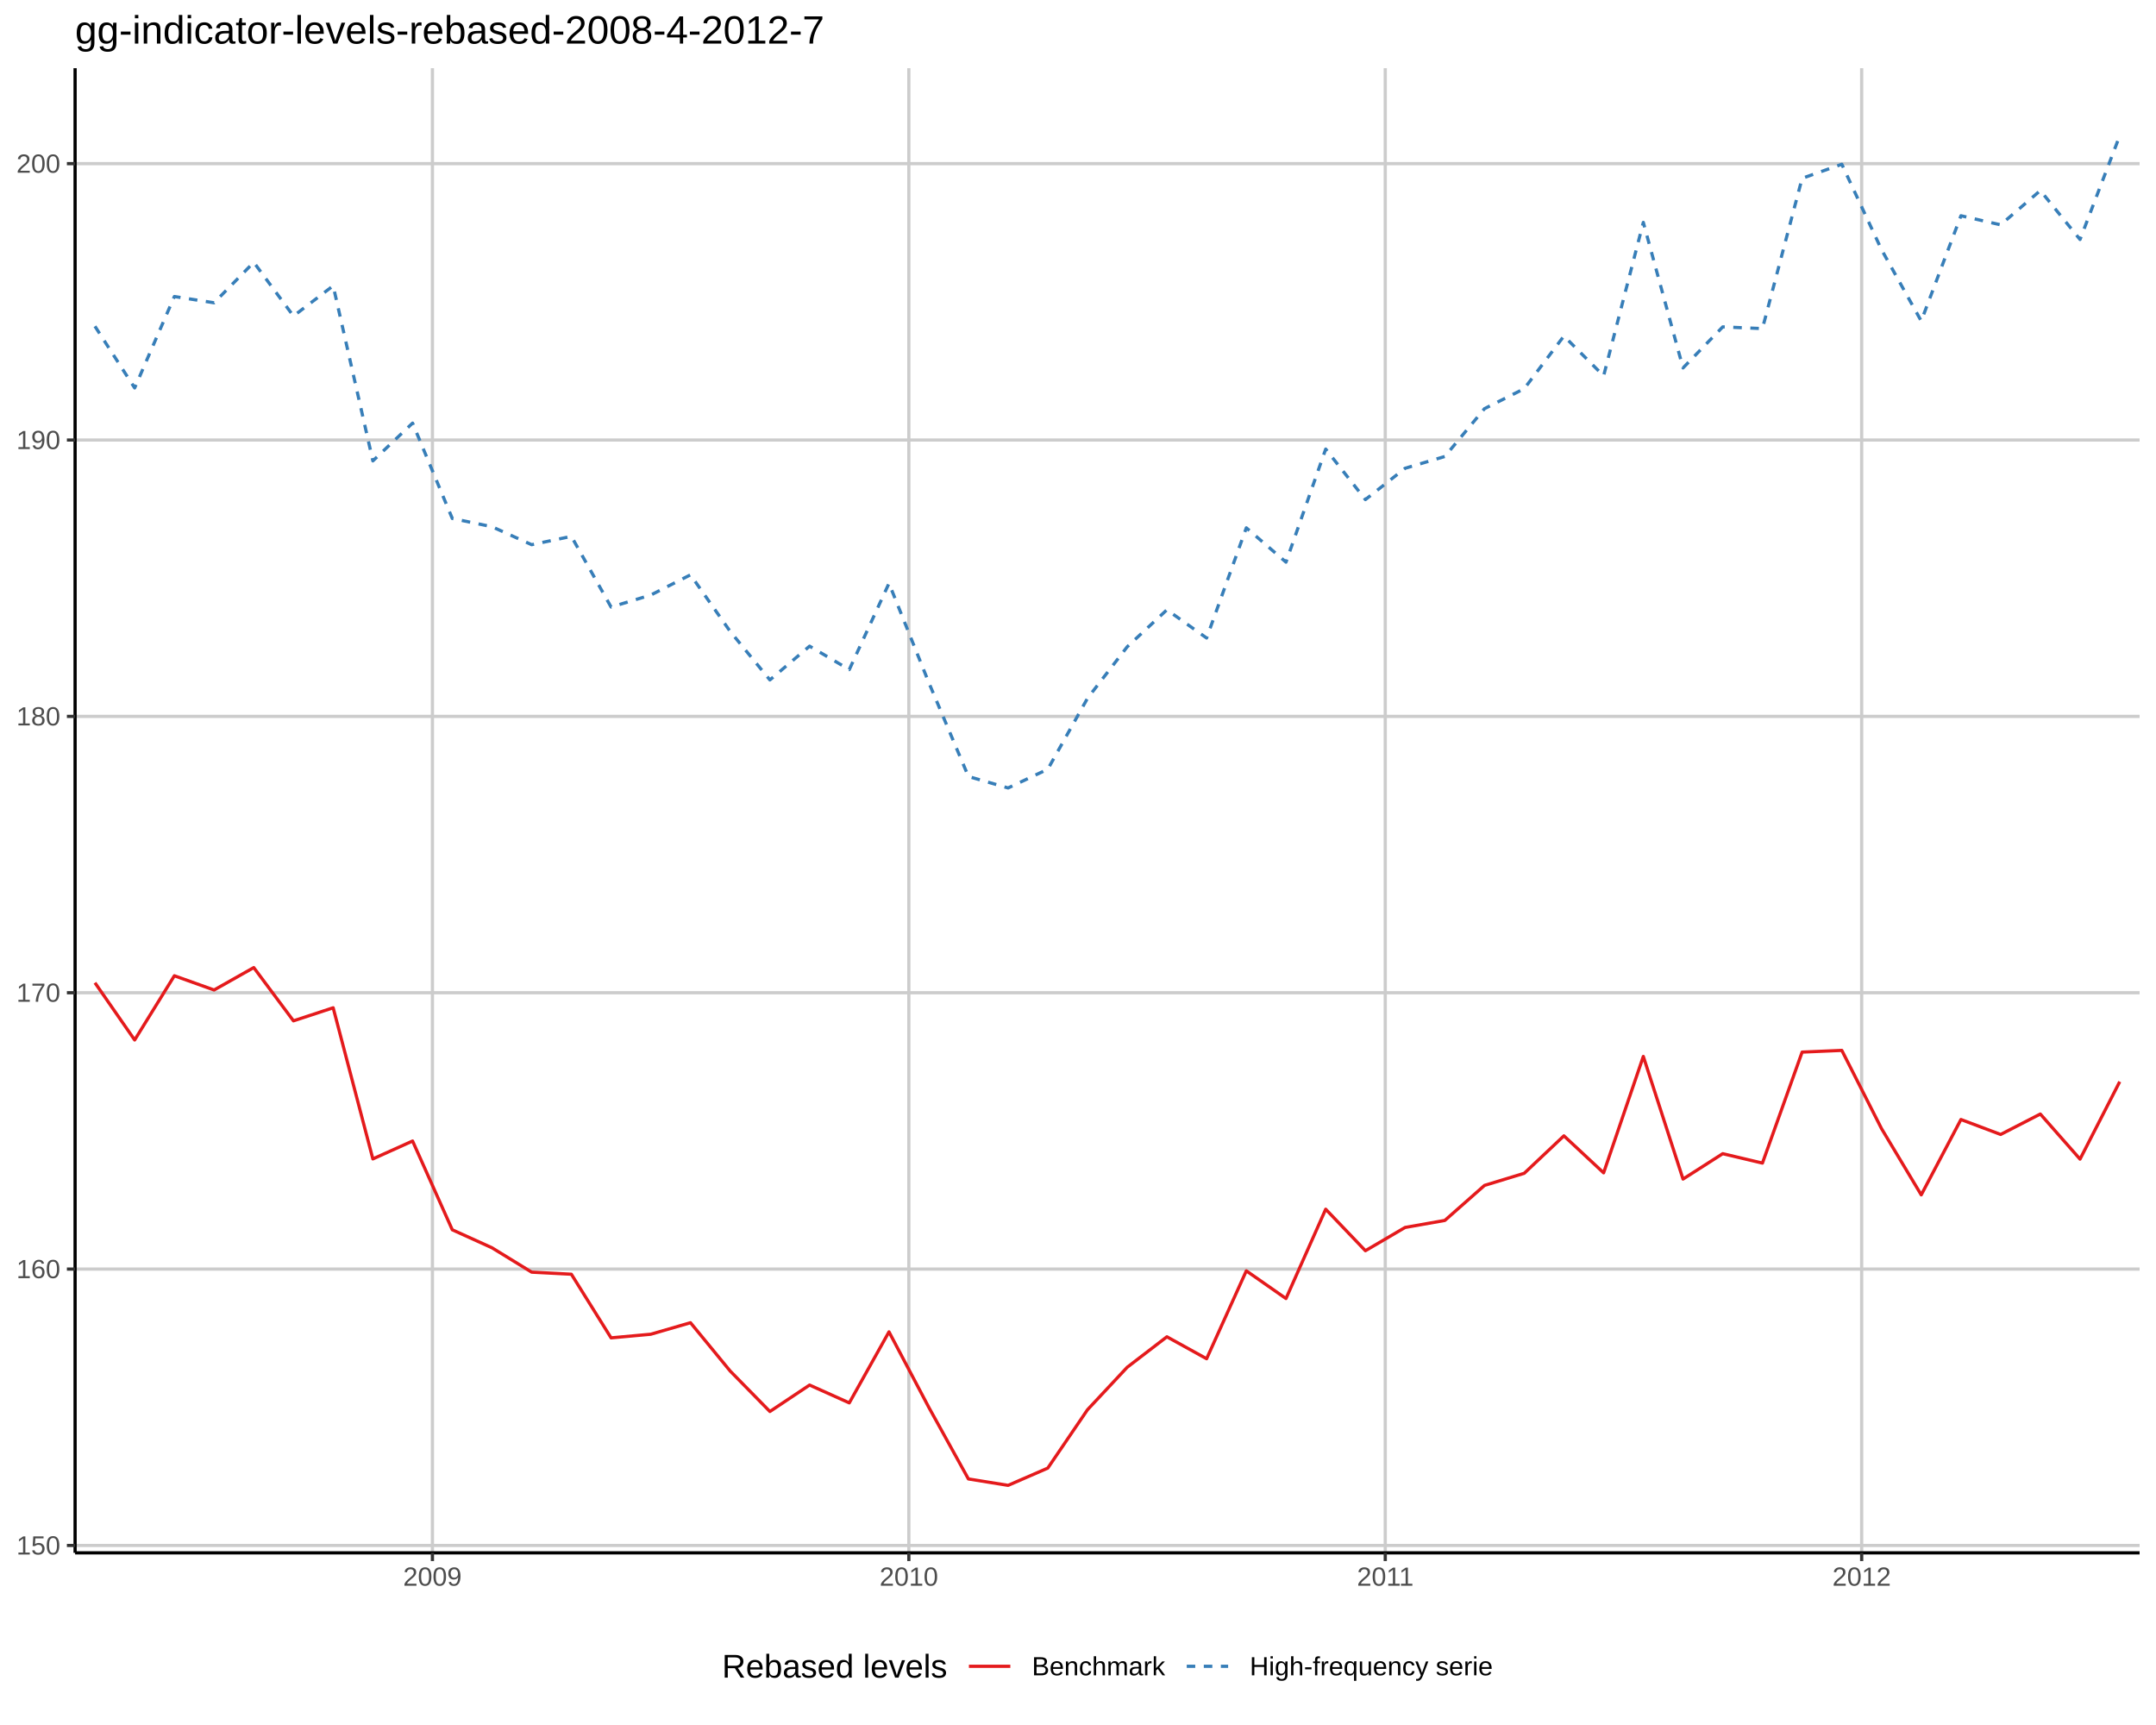
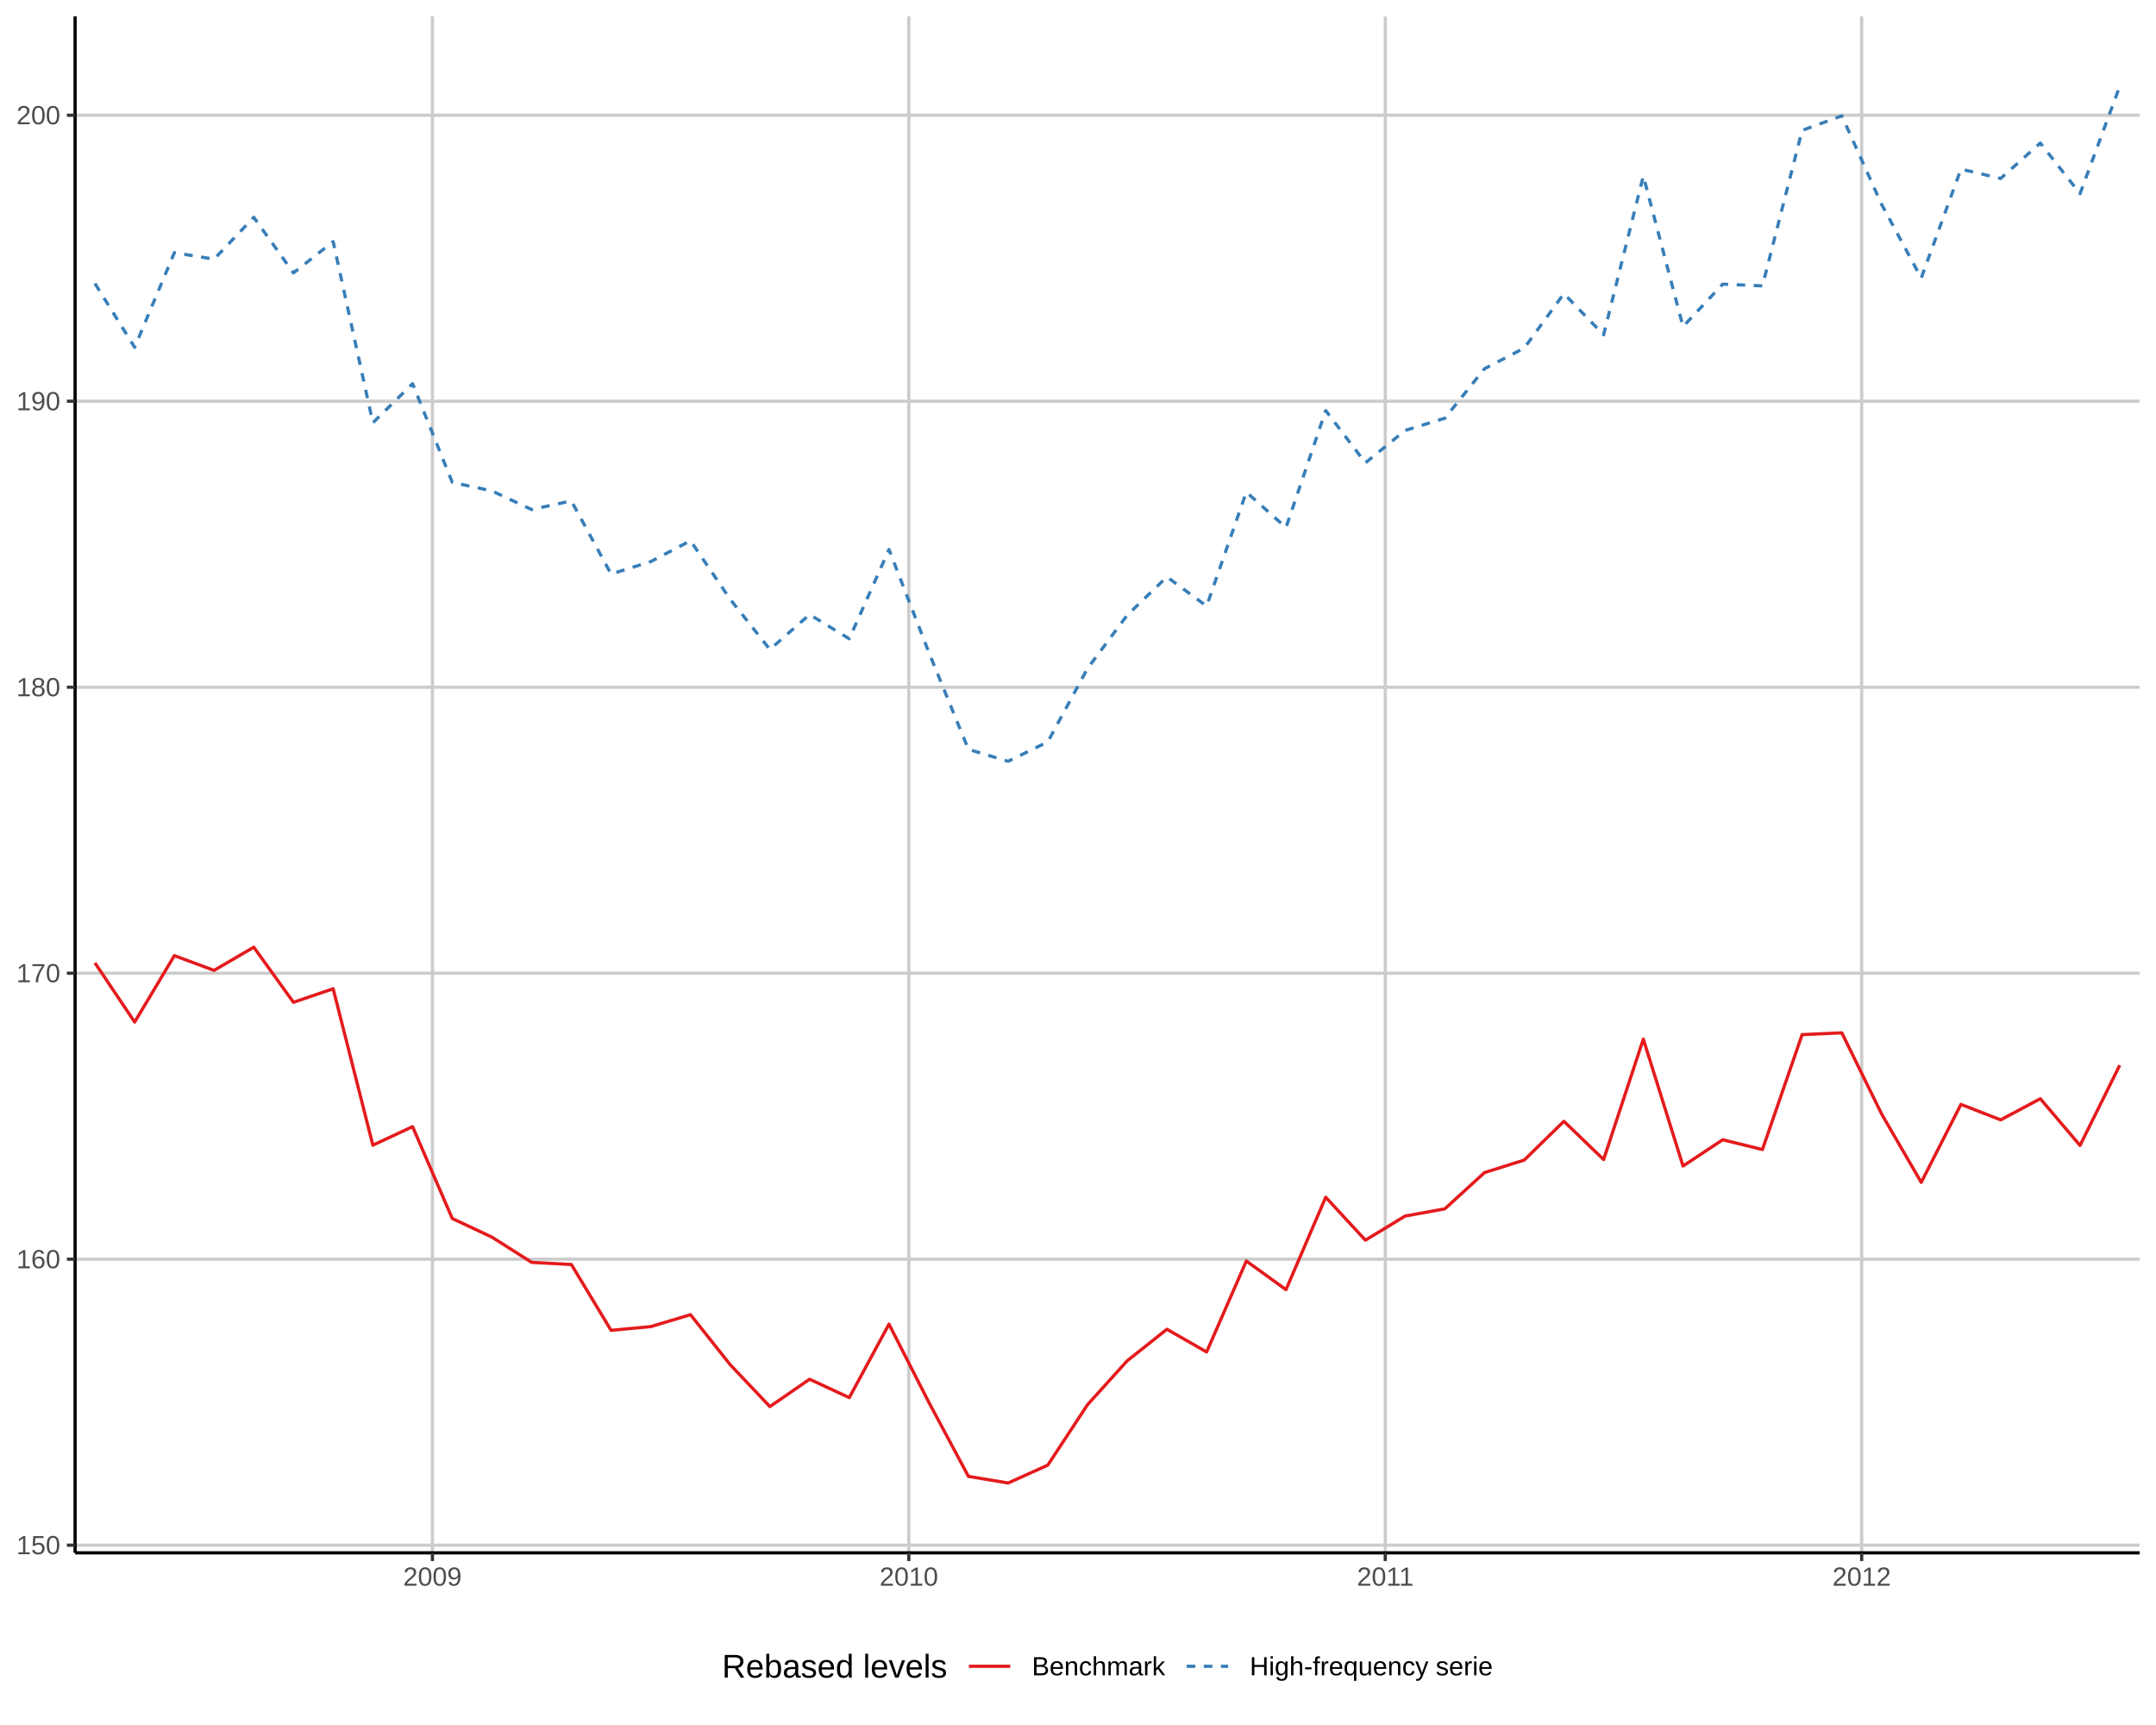
<svg xmlns="http://www.w3.org/2000/svg" viewBox="0 0 720.00 576.00">
  <defs>
    <style type="text/css">
    line, polyline, polygon, path, rect, circle {
      fill: none;
      stroke: #000000;
      stroke-linecap: round;
      stroke-linejoin: round;
      stroke-miterlimit: 10.00;
    }
  </style>
  </defs>
  <rect width="100%" height="100%" style="stroke: none; fill: #FFFFFF;" />
  <rect x="0.00" y="0.00" width="720.00" height="576.00" style="stroke-width: 1.07; stroke: #FFFFFF; fill: #FFFFFF;" />
  <defs>
-     <clipPath id="cpMjUuMDh8NzE0LjUyfDUxOC41MnwyMi43Nw==">
-       <rect x="25.08" y="22.77" width="689.44" height="495.74" />
+     <clipPath id="cpMjUuMDh8NzE0LjUyfDUxOC41Mnw1LjQ4">
+       <rect x="25.08" y="5.48" width="689.44" height="513.04" />
    </clipPath>
  </defs>
-   <rect x="25.08" y="22.77" width="689.44" height="495.74" style="stroke-width: 1.07; stroke: none; fill: #FFFFFF;" clip-path="url(#cpMjUuMDh8NzE0LjUyfDUxOC41MnwyMi43Nw==)" />
-   <polyline points="25.08,516.05 714.52,516.05 " style="stroke-width: 1.07; stroke: #CCCCCC; stroke-linecap: butt;" clip-path="url(#cpMjUuMDh8NzE0LjUyfDUxOC41MnwyMi43Nw==)" />
-   <polyline points="25.08,423.77 714.52,423.77 " style="stroke-width: 1.07; stroke: #CCCCCC; stroke-linecap: butt;" clip-path="url(#cpMjUuMDh8NzE0LjUyfDUxOC41MnwyMi43Nw==)" />
-   <polyline points="25.08,331.49 714.52,331.49 " style="stroke-width: 1.07; stroke: #CCCCCC; stroke-linecap: butt;" clip-path="url(#cpMjUuMDh8NzE0LjUyfDUxOC41MnwyMi43Nw==)" />
-   <polyline points="25.08,239.21 714.52,239.21 " style="stroke-width: 1.07; stroke: #CCCCCC; stroke-linecap: butt;" clip-path="url(#cpMjUuMDh8NzE0LjUyfDUxOC41MnwyMi43Nw==)" />
-   <polyline points="25.08,146.93 714.52,146.93 " style="stroke-width: 1.07; stroke: #CCCCCC; stroke-linecap: butt;" clip-path="url(#cpMjUuMDh8NzE0LjUyfDUxOC41MnwyMi43Nw==)" />
-   <polyline points="25.08,54.65 714.52,54.65 " style="stroke-width: 1.07; stroke: #CCCCCC; stroke-linecap: butt;" clip-path="url(#cpMjUuMDh8NzE0LjUyfDUxOC41MnwyMi43Nw==)" />
-   <polyline points="144.41,518.52 144.41,22.77 " style="stroke-width: 1.07; stroke: #CCCCCC; stroke-linecap: butt;" clip-path="url(#cpMjUuMDh8NzE0LjUyfDUxOC41MnwyMi43Nw==)" />
-   <polyline points="303.51,518.52 303.51,22.77 " style="stroke-width: 1.07; stroke: #CCCCCC; stroke-linecap: butt;" clip-path="url(#cpMjUuMDh8NzE0LjUyfDUxOC41MnwyMi43Nw==)" />
-   <polyline points="462.61,518.52 462.61,22.77 " style="stroke-width: 1.07; stroke: #CCCCCC; stroke-linecap: butt;" clip-path="url(#cpMjUuMDh8NzE0LjUyfDUxOC41MnwyMi43Nw==)" />
-   <polyline points="621.71,518.52 621.71,22.77 " style="stroke-width: 1.07; stroke: #CCCCCC; stroke-linecap: butt;" clip-path="url(#cpMjUuMDh8NzE0LjUyfDUxOC41MnwyMi43Nw==)" />
-   <polyline points="31.71,328.16 44.97,347.26 58.23,325.82 71.49,330.57 84.75,323.09 98.00,340.87 111.26,336.51 124.52,386.98 137.78,381.00 151.04,410.64 164.30,416.65 177.55,424.79 190.81,425.48 204.07,446.73 217.33,445.52 230.59,441.67 243.85,457.81 257.11,471.32 270.36,462.49 283.62,468.44 296.88,444.72 310.14,469.86 323.40,493.84 336.66,495.98 349.91,490.22 363.17,470.73 376.43,456.55 389.69,446.37 402.95,453.70 416.21,424.35 429.46,433.60 442.72,403.77 455.98,417.63 469.24,409.86 482.50,407.52 495.76,395.82 509.02,391.78 522.27,379.27 535.53,391.62 548.79,352.76 562.05,393.71 575.31,385.23 588.57,388.37 601.82,351.31 615.08,350.74 628.34,376.86 641.60,398.98 654.86,373.82 668.12,378.81 681.37,371.99 694.63,387.05 707.89,361.18 " style="stroke-width: 1.07; stroke: #E41A1C; stroke-linecap: butt;" clip-path="url(#cpMjUuMDh8NzE0LjUyfDUxOC41MnwyMi43Nw==)" />
-   <polyline points="31.71,108.95 44.97,129.54 58.23,99.01 71.49,101.10 84.75,87.59 98.00,105.53 111.26,95.43 124.52,153.90 137.78,141.28 151.04,173.12 164.30,175.88 177.55,181.88 190.81,179.10 204.07,202.70 217.33,198.69 230.59,191.94 243.85,210.85 257.11,227.04 270.36,215.76 283.62,223.59 296.88,194.78 310.14,227.84 323.40,259.28 336.66,263.11 349.91,256.85 363.17,233.17 376.43,215.98 389.69,203.62 402.95,213.04 416.21,176.25 429.46,187.71 442.72,149.95 455.98,166.82 469.24,156.36 482.50,152.43 495.76,136.45 509.02,129.79 522.27,112.21 535.53,125.51 548.79,74.26 562.05,122.86 575.31,109.15 588.57,109.72 601.82,59.54 615.08,54.85 628.34,83.36 641.60,107.19 654.86,72.04 668.12,75.07 681.37,63.62 694.63,79.97 707.89,45.31 " style="stroke-width: 1.07; stroke: #377EB8; stroke-dasharray: 2.85,2.85; stroke-linecap: butt;" clip-path="url(#cpMjUuMDh8NzE0LjUyfDUxOC41MnwyMi43Nw==)" />
+   <rect x="25.08" y="5.48" width="689.44" height="513.04" style="stroke-width: 1.07; stroke: none; fill: #FFFFFF;" clip-path="url(#cpMjUuMDh8NzE0LjUyfDUxOC41Mnw1LjQ4)" />
+   <polyline points="25.08,515.96 714.52,515.96 " style="stroke-width: 1.07; stroke: #CCCCCC; stroke-linecap: butt;" clip-path="url(#cpMjUuMDh8NzE0LjUyfDUxOC41Mnw1LjQ4)" />
+   <polyline points="25.08,420.46 714.52,420.46 " style="stroke-width: 1.07; stroke: #CCCCCC; stroke-linecap: butt;" clip-path="url(#cpMjUuMDh8NzE0LjUyfDUxOC41Mnw1LjQ4)" />
+   <polyline points="25.08,324.97 714.52,324.97 " style="stroke-width: 1.07; stroke: #CCCCCC; stroke-linecap: butt;" clip-path="url(#cpMjUuMDh8NzE0LjUyfDUxOC41Mnw1LjQ4)" />
+   <polyline points="25.08,229.47 714.52,229.47 " style="stroke-width: 1.07; stroke: #CCCCCC; stroke-linecap: butt;" clip-path="url(#cpMjUuMDh8NzE0LjUyfDUxOC41Mnw1LjQ4)" />
+   <polyline points="25.08,133.97 714.52,133.97 " style="stroke-width: 1.07; stroke: #CCCCCC; stroke-linecap: butt;" clip-path="url(#cpMjUuMDh8NzE0LjUyfDUxOC41Mnw1LjQ4)" />
+   <polyline points="25.08,38.47 714.52,38.47 " style="stroke-width: 1.07; stroke: #CCCCCC; stroke-linecap: butt;" clip-path="url(#cpMjUuMDh8NzE0LjUyfDUxOC41Mnw1LjQ4)" />
+   <polyline points="144.41,518.52 144.41,5.48 " style="stroke-width: 1.07; stroke: #CCCCCC; stroke-linecap: butt;" clip-path="url(#cpMjUuMDh8NzE0LjUyfDUxOC41Mnw1LjQ4)" />
+   <polyline points="303.51,518.52 303.51,5.48 " style="stroke-width: 1.07; stroke: #CCCCCC; stroke-linecap: butt;" clip-path="url(#cpMjUuMDh8NzE0LjUyfDUxOC41Mnw1LjQ4)" />
+   <polyline points="462.61,518.52 462.61,5.48 " style="stroke-width: 1.07; stroke: #CCCCCC; stroke-linecap: butt;" clip-path="url(#cpMjUuMDh8NzE0LjUyfDUxOC41Mnw1LjQ4)" />
+   <polyline points="621.71,518.52 621.71,5.48 " style="stroke-width: 1.07; stroke: #CCCCCC; stroke-linecap: butt;" clip-path="url(#cpMjUuMDh8NzE0LjUyfDUxOC41Mnw1LjQ4)" />
+   <polyline points="31.71,321.52 44.97,341.28 58.23,319.10 71.49,324.02 84.75,316.28 98.00,334.68 111.26,330.16 124.52,382.39 137.78,376.20 151.04,406.88 164.30,413.10 177.55,421.52 190.81,422.23 204.07,444.22 217.33,442.97 230.59,438.99 243.85,455.69 257.11,469.68 270.36,460.54 283.62,466.69 296.88,442.15 310.14,468.16 323.40,492.98 336.66,495.20 349.91,489.23 363.17,469.06 376.43,454.39 389.69,443.86 402.95,451.44 416.21,421.07 429.46,430.64 442.72,399.77 455.98,414.11 469.24,406.06 482.50,403.65 495.76,391.54 509.02,387.36 522.27,374.42 535.53,387.19 548.79,346.97 562.05,389.35 575.31,380.58 588.57,383.84 601.82,345.48 615.08,344.88 628.34,371.92 641.60,394.81 654.86,368.77 668.12,373.93 681.37,366.88 694.63,382.47 707.89,355.69 " style="stroke-width: 1.07; stroke: #E41A1C; stroke-linecap: butt;" clip-path="url(#cpMjUuMDh8NzE0LjUyfDUxOC41Mnw1LjQ4)" />
+   <polyline points="31.71,94.67 44.97,115.97 58.23,84.38 71.49,86.54 84.75,72.56 98.00,91.12 111.26,80.68 124.52,141.18 137.78,128.12 151.04,161.07 164.30,163.93 177.55,170.14 190.81,167.26 204.07,191.68 217.33,187.53 230.59,180.55 243.85,200.11 257.11,216.87 270.36,205.20 283.62,213.30 296.88,183.49 310.14,217.70 323.40,250.23 336.66,254.21 349.91,247.72 363.17,223.22 376.43,205.42 389.69,192.63 402.95,202.38 416.21,164.31 429.46,176.17 442.72,137.09 455.98,154.55 469.24,143.73 482.50,139.66 495.76,123.12 509.02,116.23 522.27,98.04 535.53,111.80 548.79,58.76 562.05,109.06 575.31,94.88 588.57,95.46 601.82,43.53 615.08,38.68 628.34,68.18 641.60,92.84 654.86,56.47 668.12,59.60 681.37,47.76 694.63,64.68 707.89,28.80 " style="stroke-width: 1.07; stroke: #377EB8; stroke-dasharray: 2.85,2.85; stroke-linecap: butt;" clip-path="url(#cpMjUuMDh8NzE0LjUyfDUxOC41Mnw1LjQ4)" />
  <defs>
    <clipPath id="cpMC4wMHw3MjAuMDB8NTc2LjAwfDAuMDA=">
      <rect x="0.00" y="0.00" width="720.00" height="576.00" />
    </clipPath>
  </defs>
-   <polyline points="25.08,518.52 25.08,22.77 " style="stroke-width: 1.07; stroke-linecap: butt;" clip-path="url(#cpMC4wMHw3MjAuMDB8NTc2LjAwfDAuMDA=)" />
+   <polyline points="25.08,518.52 25.08,5.48 " style="stroke-width: 1.07; stroke-linecap: butt;" clip-path="url(#cpMC4wMHw3MjAuMDB8NTc2LjAwfDAuMDA=)" />
  <g clip-path="url(#cpMC4wMHw3MjAuMDB8NTc2LjAwfDAuMDA=)">
-     <text x="5.48" y="519.07" style="font-size: 8.80px; fill: #4D4D4D; font-family: Liberation Sans;" textLength="14.67px" lengthAdjust="spacingAndGlyphs">150</text>
+     <text x="5.48" y="518.98" style="font-size: 8.80px; fill: #4D4D4D; font-family: Liberation Sans;" textLength="14.67px" lengthAdjust="spacingAndGlyphs">150</text>
  </g>
  <g clip-path="url(#cpMC4wMHw3MjAuMDB8NTc2LjAwfDAuMDA=)">
-     <text x="5.48" y="426.79" style="font-size: 8.80px; fill: #4D4D4D; font-family: Liberation Sans;" textLength="14.67px" lengthAdjust="spacingAndGlyphs">160</text>
+     <text x="5.48" y="423.49" style="font-size: 8.80px; fill: #4D4D4D; font-family: Liberation Sans;" textLength="14.67px" lengthAdjust="spacingAndGlyphs">160</text>
  </g>
  <g clip-path="url(#cpMC4wMHw3MjAuMDB8NTc2LjAwfDAuMDA=)">
-     <text x="5.48" y="334.51" style="font-size: 8.80px; fill: #4D4D4D; font-family: Liberation Sans;" textLength="14.67px" lengthAdjust="spacingAndGlyphs">170</text>
+     <text x="5.48" y="327.99" style="font-size: 8.80px; fill: #4D4D4D; font-family: Liberation Sans;" textLength="14.67px" lengthAdjust="spacingAndGlyphs">170</text>
  </g>
  <g clip-path="url(#cpMC4wMHw3MjAuMDB8NTc2LjAwfDAuMDA=)">
-     <text x="5.48" y="242.23" style="font-size: 8.80px; fill: #4D4D4D; font-family: Liberation Sans;" textLength="14.67px" lengthAdjust="spacingAndGlyphs">180</text>
+     <text x="5.48" y="232.49" style="font-size: 8.80px; fill: #4D4D4D; font-family: Liberation Sans;" textLength="14.67px" lengthAdjust="spacingAndGlyphs">180</text>
  </g>
  <g clip-path="url(#cpMC4wMHw3MjAuMDB8NTc2LjAwfDAuMDA=)">
-     <text x="5.48" y="149.96" style="font-size: 8.80px; fill: #4D4D4D; font-family: Liberation Sans;" textLength="14.67px" lengthAdjust="spacingAndGlyphs">190</text>
+     <text x="5.48" y="137.00" style="font-size: 8.80px; fill: #4D4D4D; font-family: Liberation Sans;" textLength="14.67px" lengthAdjust="spacingAndGlyphs">190</text>
  </g>
  <g clip-path="url(#cpMC4wMHw3MjAuMDB8NTc2LjAwfDAuMDA=)">
-     <text x="5.48" y="57.68" style="font-size: 8.80px; fill: #4D4D4D; font-family: Liberation Sans;" textLength="14.67px" lengthAdjust="spacingAndGlyphs">200</text>
+     <text x="5.48" y="41.50" style="font-size: 8.80px; fill: #4D4D4D; font-family: Liberation Sans;" textLength="14.67px" lengthAdjust="spacingAndGlyphs">200</text>
  </g>
-   <polyline points="22.34,516.05 25.08,516.05 " style="stroke-width: 1.07; stroke: #333333; stroke-linecap: butt;" clip-path="url(#cpMC4wMHw3MjAuMDB8NTc2LjAwfDAuMDA=)" />
-   <polyline points="22.34,423.77 25.08,423.77 " style="stroke-width: 1.07; stroke: #333333; stroke-linecap: butt;" clip-path="url(#cpMC4wMHw3MjAuMDB8NTc2LjAwfDAuMDA=)" />
-   <polyline points="22.34,331.49 25.08,331.49 " style="stroke-width: 1.07; stroke: #333333; stroke-linecap: butt;" clip-path="url(#cpMC4wMHw3MjAuMDB8NTc2LjAwfDAuMDA=)" />
-   <polyline points="22.34,239.21 25.08,239.21 " style="stroke-width: 1.07; stroke: #333333; stroke-linecap: butt;" clip-path="url(#cpMC4wMHw3MjAuMDB8NTc2LjAwfDAuMDA=)" />
-   <polyline points="22.34,146.93 25.08,146.93 " style="stroke-width: 1.07; stroke: #333333; stroke-linecap: butt;" clip-path="url(#cpMC4wMHw3MjAuMDB8NTc2LjAwfDAuMDA=)" />
-   <polyline points="22.34,54.65 25.08,54.65 " style="stroke-width: 1.07; stroke: #333333; stroke-linecap: butt;" clip-path="url(#cpMC4wMHw3MjAuMDB8NTc2LjAwfDAuMDA=)" />
+   <polyline points="22.34,515.96 25.08,515.96 " style="stroke-width: 1.07; stroke: #333333; stroke-linecap: butt;" clip-path="url(#cpMC4wMHw3MjAuMDB8NTc2LjAwfDAuMDA=)" />
+   <polyline points="22.34,420.46 25.08,420.46 " style="stroke-width: 1.07; stroke: #333333; stroke-linecap: butt;" clip-path="url(#cpMC4wMHw3MjAuMDB8NTc2LjAwfDAuMDA=)" />
+   <polyline points="22.34,324.97 25.08,324.97 " style="stroke-width: 1.07; stroke: #333333; stroke-linecap: butt;" clip-path="url(#cpMC4wMHw3MjAuMDB8NTc2LjAwfDAuMDA=)" />
+   <polyline points="22.34,229.47 25.08,229.47 " style="stroke-width: 1.07; stroke: #333333; stroke-linecap: butt;" clip-path="url(#cpMC4wMHw3MjAuMDB8NTc2LjAwfDAuMDA=)" />
+   <polyline points="22.34,133.97 25.08,133.97 " style="stroke-width: 1.07; stroke: #333333; stroke-linecap: butt;" clip-path="url(#cpMC4wMHw3MjAuMDB8NTc2LjAwfDAuMDA=)" />
+   <polyline points="22.34,38.47 25.08,38.47 " style="stroke-width: 1.07; stroke: #333333; stroke-linecap: butt;" clip-path="url(#cpMC4wMHw3MjAuMDB8NTc2LjAwfDAuMDA=)" />
  <polyline points="25.08,518.52 714.52,518.52 " style="stroke-width: 1.07; stroke-linecap: butt;" clip-path="url(#cpMC4wMHw3MjAuMDB8NTc2LjAwfDAuMDA=)" />
  <polyline points="144.41,521.26 144.41,518.52 " style="stroke-width: 1.07; stroke: #333333; stroke-linecap: butt;" clip-path="url(#cpMC4wMHw3MjAuMDB8NTc2LjAwfDAuMDA=)" />
  <polyline points="303.51,521.26 303.51,518.52 " style="stroke-width: 1.07; stroke: #333333; stroke-linecap: butt;" clip-path="url(#cpMC4wMHw3MjAuMDB8NTc2LjAwfDAuMDA=)" />
  <polyline points="462.61,521.26 462.61,518.52 " style="stroke-width: 1.07; stroke: #333333; stroke-linecap: butt;" clip-path="url(#cpMC4wMHw3MjAuMDB8NTc2LjAwfDAuMDA=)" />
  <polyline points="621.71,521.26 621.71,518.52 " style="stroke-width: 1.07; stroke: #333333; stroke-linecap: butt;" clip-path="url(#cpMC4wMHw3MjAuMDB8NTc2LjAwfDAuMDA=)" />
  <g clip-path="url(#cpMC4wMHw3MjAuMDB8NTc2LjAwfDAuMDA=)">
    <text x="134.63" y="529.49" style="font-size: 8.80px; fill: #4D4D4D; font-family: Liberation Sans;" textLength="19.56px" lengthAdjust="spacingAndGlyphs">2009</text>
  </g>
  <g clip-path="url(#cpMC4wMHw3MjAuMDB8NTc2LjAwfDAuMDA=)">
    <text x="293.73" y="529.49" style="font-size: 8.80px; fill: #4D4D4D; font-family: Liberation Sans;" textLength="19.56px" lengthAdjust="spacingAndGlyphs">2010</text>
  </g>
  <g clip-path="url(#cpMC4wMHw3MjAuMDB8NTc2LjAwfDAuMDA=)">
    <text x="453.16" y="529.49" style="font-size: 8.80px; fill: #4D4D4D; font-family: Liberation Sans;" textLength="18.91px" lengthAdjust="spacingAndGlyphs">2011</text>
  </g>
  <g clip-path="url(#cpMC4wMHw3MjAuMDB8NTc2LjAwfDAuMDA=)">
    <text x="611.93" y="529.49" style="font-size: 8.80px; fill: #4D4D4D; font-family: Liberation Sans;" textLength="19.56px" lengthAdjust="spacingAndGlyphs">2012</text>
  </g>
  <rect x="235.64" y="542.28" width="268.33" height="28.24" style="stroke-width: 1.07; stroke: none; fill: #FFFFFF;" clip-path="url(#cpMC4wMHw3MjAuMDB8NTc2LjAwfDAuMDA=)" />
  <g clip-path="url(#cpMC4wMHw3MjAuMDB8NTc2LjAwfDAuMDA=)">
    <text x="241.12" y="560.18" style="font-size: 11.00px; font-family: Liberation Sans;" textLength="75.25px" lengthAdjust="spacingAndGlyphs">Rebased levels</text>
  </g>
  <line x1="323.57" y1="556.40" x2="337.40" y2="556.40" style="stroke-width: 1.07; stroke: #E41A1C; stroke-linecap: butt;" clip-path="url(#cpMC4wMHw3MjAuMDB8NTc2LjAwfDAuMDA=)" />
  <line x1="396.31" y1="556.40" x2="410.14" y2="556.40" style="stroke-width: 1.07; stroke: #377EB8; stroke-dasharray: 2.85,2.85; stroke-linecap: butt;" clip-path="url(#cpMC4wMHw3MjAuMDB8NTc2LjAwfDAuMDA=)" />
  <g clip-path="url(#cpMC4wMHw3MjAuMDB8NTc2LjAwfDAuMDA=)">
    <text x="344.61" y="559.42" style="font-size: 8.80px; font-family: Liberation Sans;" textLength="44.50px" lengthAdjust="spacingAndGlyphs">Benchmark</text>
  </g>
  <g clip-path="url(#cpMC4wMHw3MjAuMDB8NTc2LjAwfDAuMDA=)">
    <text x="417.35" y="559.42" style="font-size: 8.80px; font-family: Liberation Sans;" textLength="81.14px" lengthAdjust="spacingAndGlyphs">High-frequency serie</text>
  </g>
-   <g clip-path="url(#cpMC4wMHw3MjAuMDB8NTc2LjAwfDAuMDA=)">
-     <text x="25.08" y="14.56" style="font-size: 13.20px; font-family: Liberation Sans;" textLength="249.84px" lengthAdjust="spacingAndGlyphs">gg-indicator-levels-rebased-2008-4-2012-7</text>
-   </g>
</svg>
